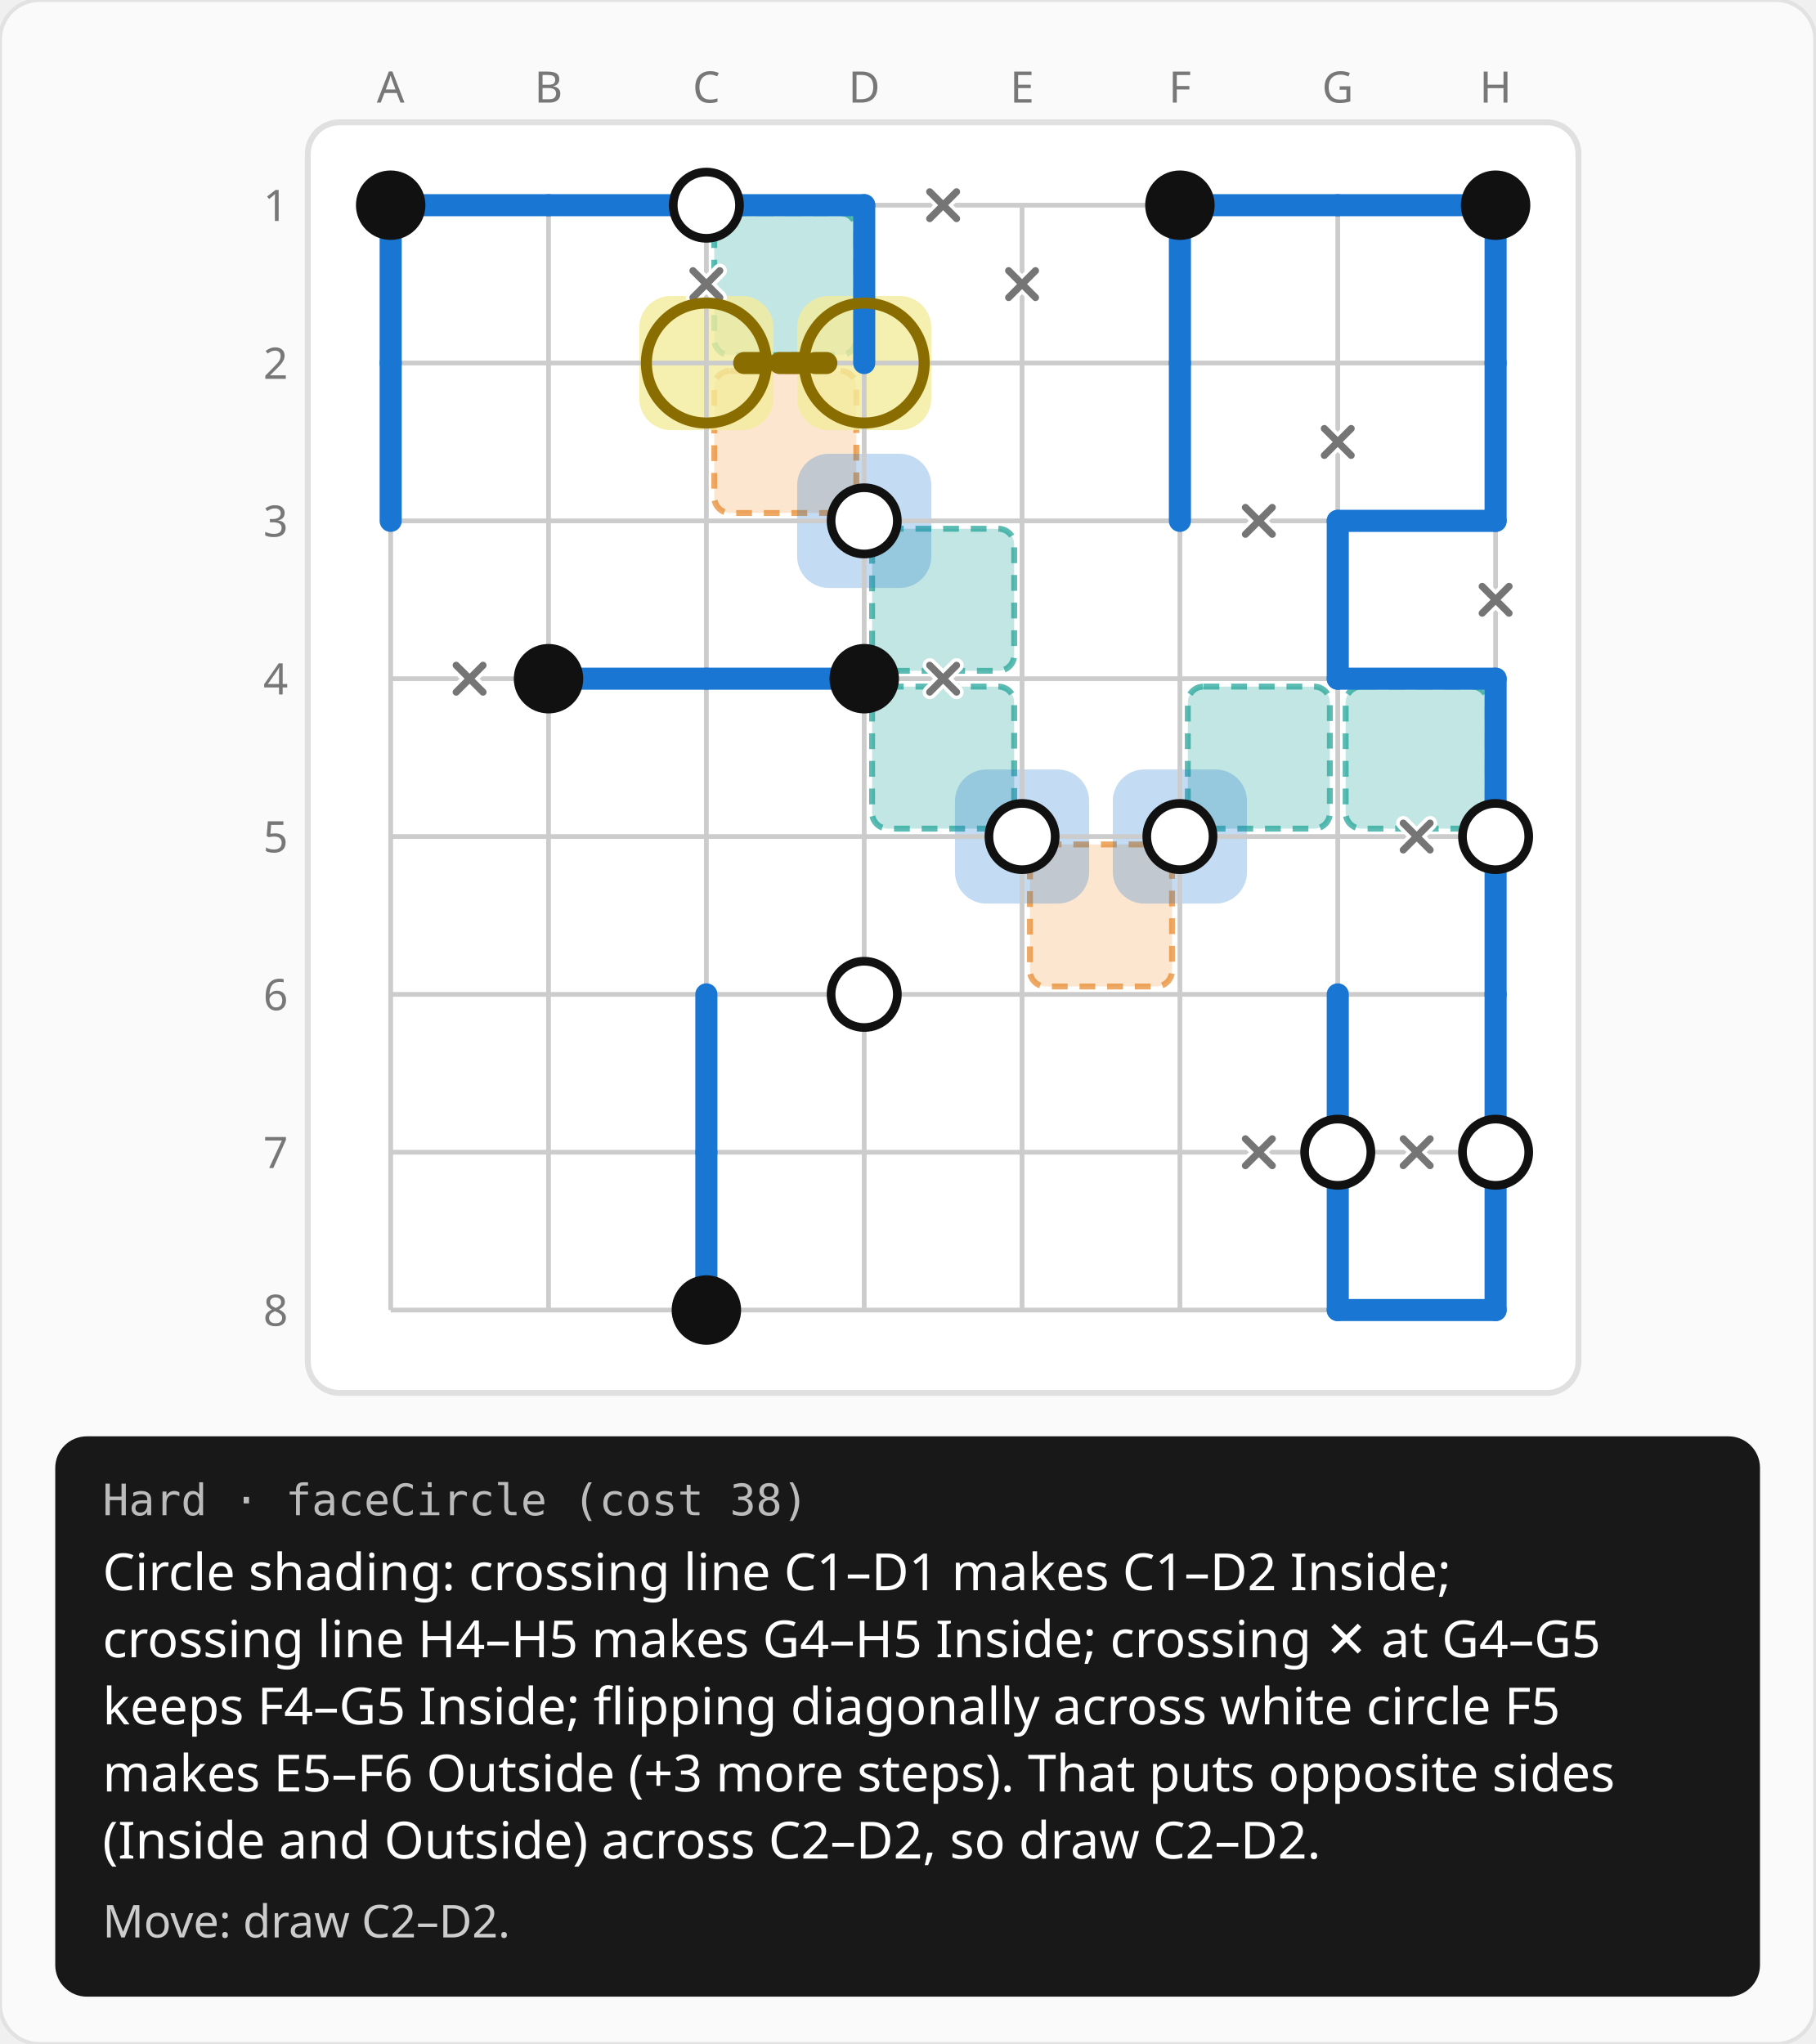
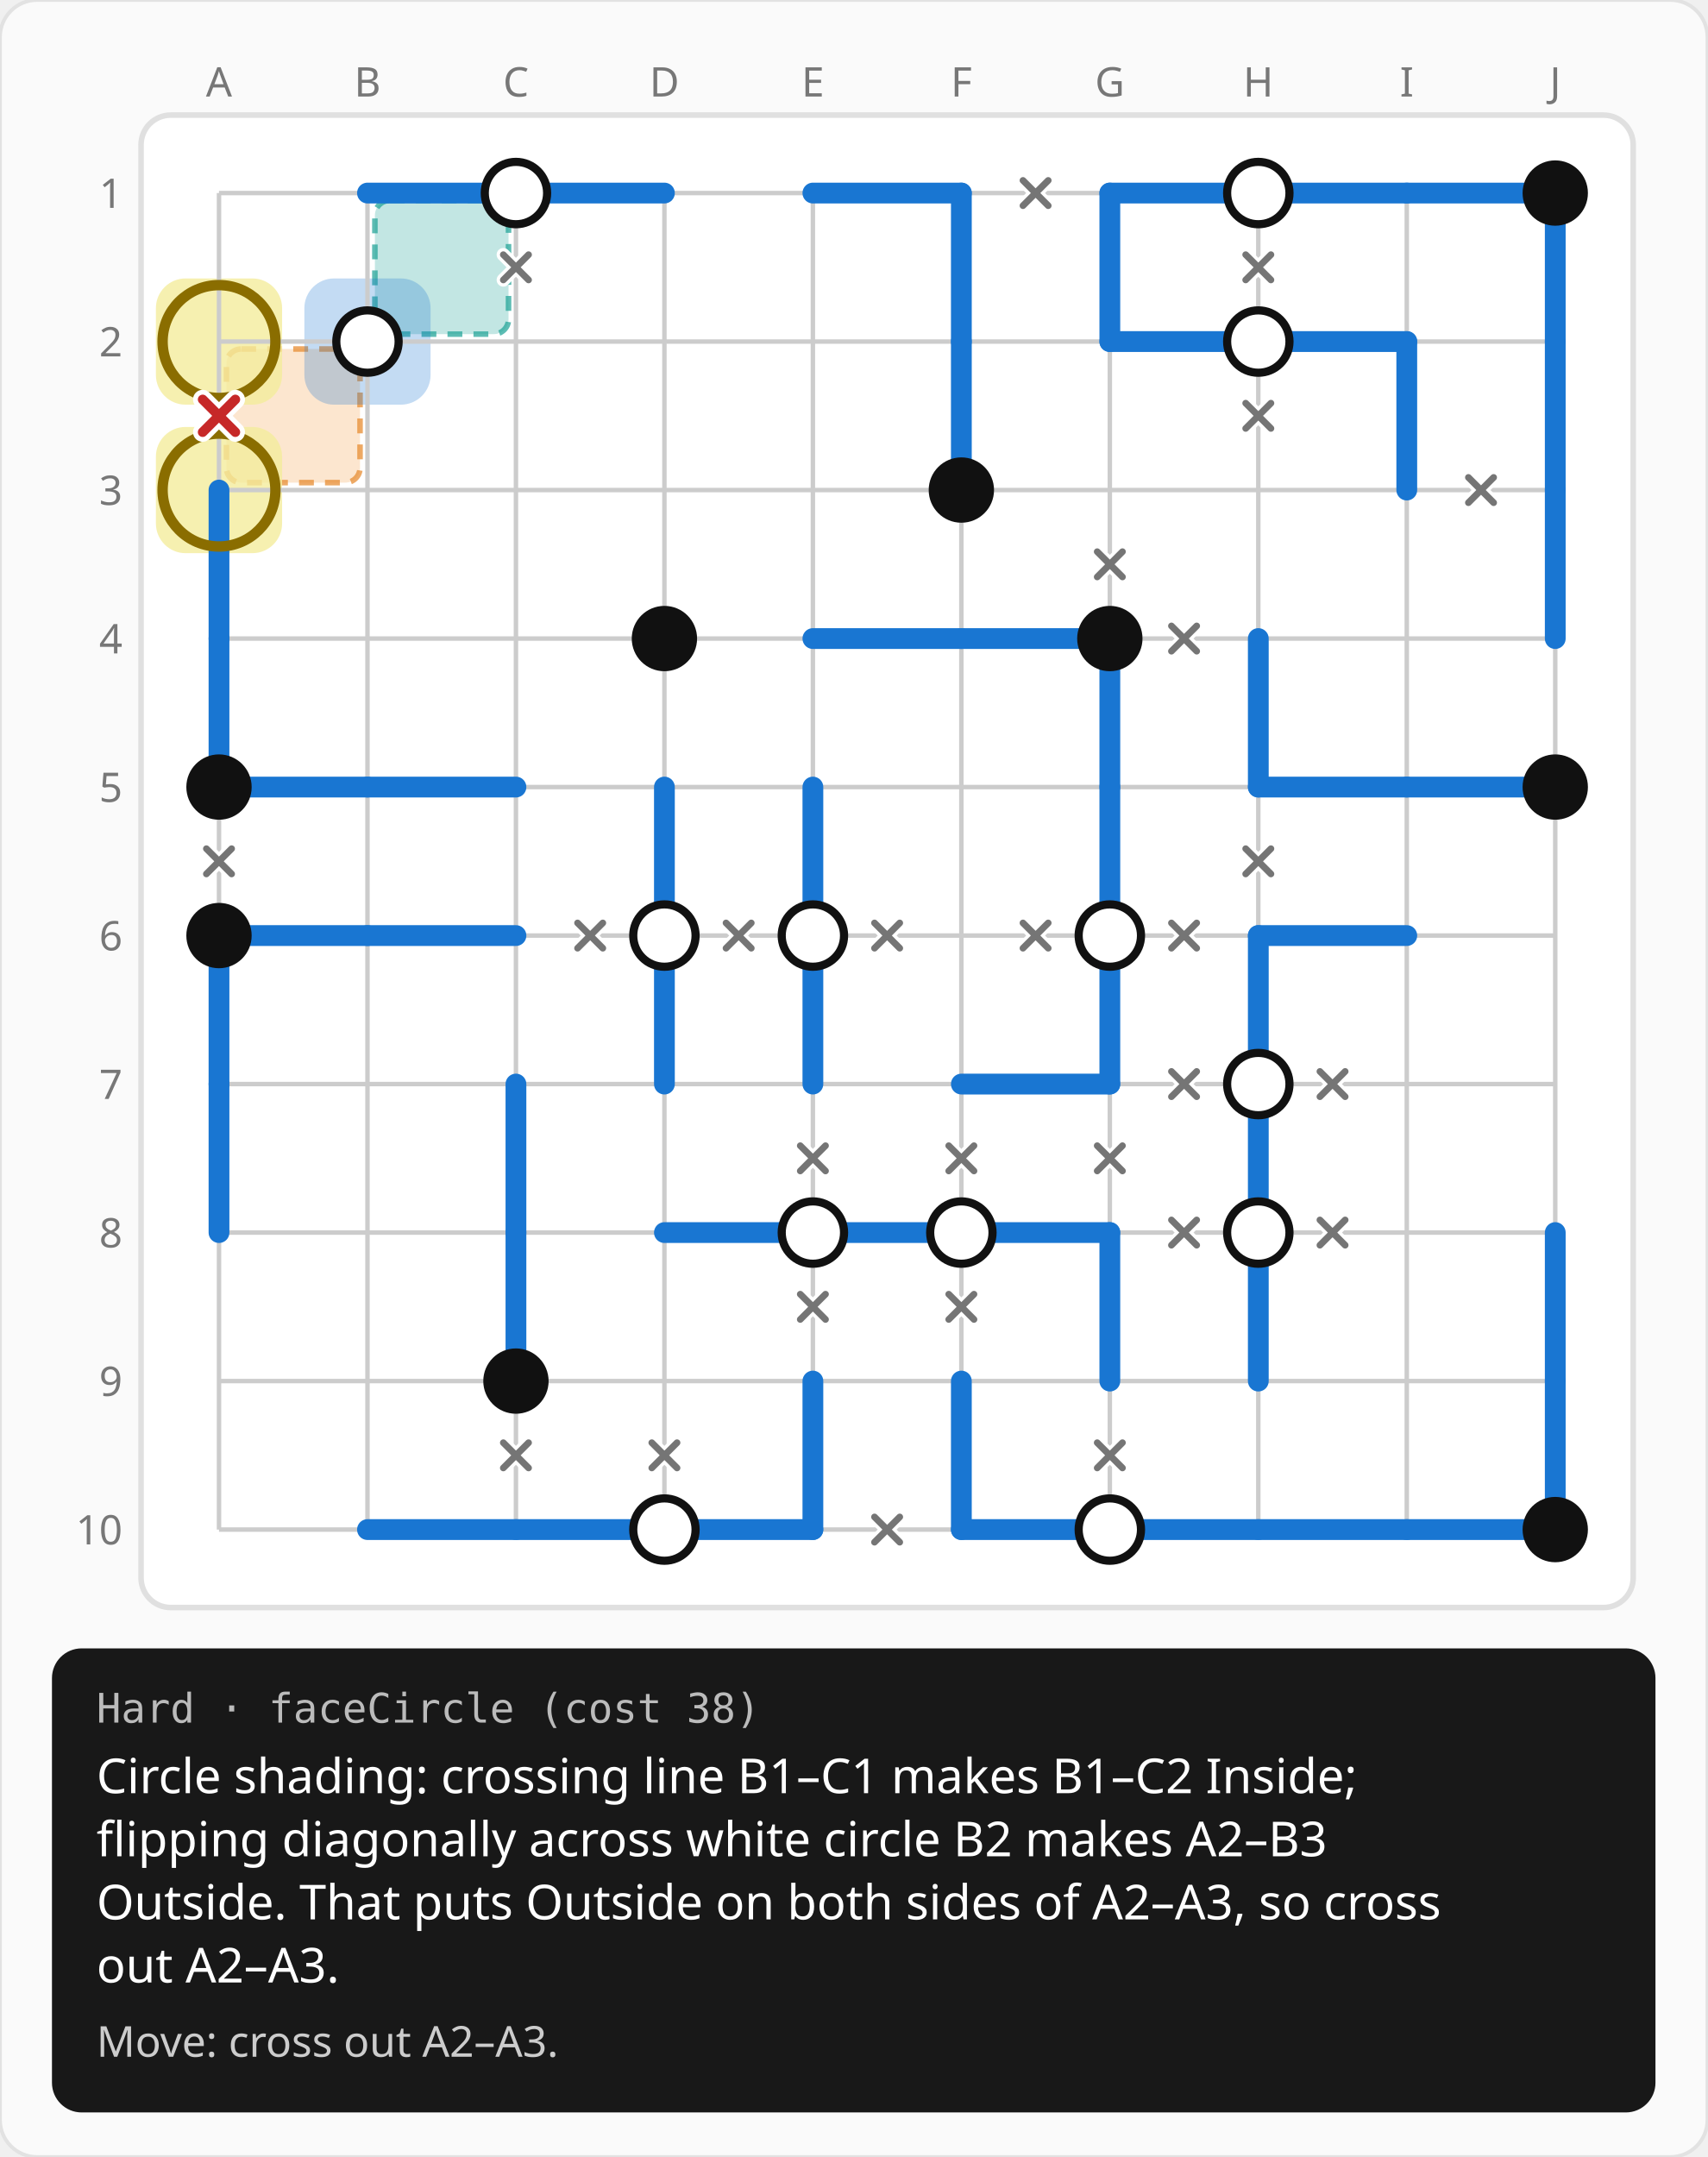
- <svg xmlns="http://www.w3.org/2000/svg" width="460" height="518" viewBox="0 0 460 518">
-   <rect width="460" height="518" rx="10" fill="#fafafa" stroke="#e2e2e2" />
+ <svg xmlns="http://www.w3.org/2000/svg" width="460" height="581" viewBox="0 0 460 581">
+   <rect width="460" height="581" rx="10" fill="#fafafa" stroke="#e2e2e2" />
  <defs>
    <pattern id="hatch" width="8" height="8" patternUnits="userSpaceOnUse" patternTransform="rotate(45)">
      <line x1="0" y1="0" x2="0" y2="8" stroke="#d55e00" stroke-width="3" opacity="0.55" />
    </pattern>
  </defs>
-   <g transform="translate(59 12)">
+   <g transform="translate(19 12)">
    <text x="40" y="14" fill="#777777" font-size="11" font-family="system-ui, sans-serif" text-anchor="middle">A</text>
    <text x="80" y="14" fill="#777777" font-size="11" font-family="system-ui, sans-serif" text-anchor="middle">B</text>
    <text x="120" y="14" fill="#777777" font-size="11" font-family="system-ui, sans-serif" text-anchor="middle">C</text>
    <text x="160" y="14" fill="#777777" font-size="11" font-family="system-ui, sans-serif" text-anchor="middle">D</text>
    <text x="200" y="14" fill="#777777" font-size="11" font-family="system-ui, sans-serif" text-anchor="middle">E</text>
    <text x="240" y="14" fill="#777777" font-size="11" font-family="system-ui, sans-serif" text-anchor="middle">F</text>
    <text x="280" y="14" fill="#777777" font-size="11" font-family="system-ui, sans-serif" text-anchor="middle">G</text>
    <text x="320" y="14" fill="#777777" font-size="11" font-family="system-ui, sans-serif" text-anchor="middle">H</text>
+     <text x="360" y="14" fill="#777777" font-size="11" font-family="system-ui, sans-serif" text-anchor="middle">I</text>
+     <text x="400" y="14" fill="#777777" font-size="11" font-family="system-ui, sans-serif" text-anchor="middle">J</text>
    <text x="14" y="44" fill="#777777" font-size="11" font-family="system-ui, sans-serif" text-anchor="end">1</text>
    <text x="14" y="84" fill="#777777" font-size="11" font-family="system-ui, sans-serif" text-anchor="end">2</text>
    <text x="14" y="124" fill="#777777" font-size="11" font-family="system-ui, sans-serif" text-anchor="end">3</text>
    <text x="14" y="164" fill="#777777" font-size="11" font-family="system-ui, sans-serif" text-anchor="end">4</text>
    <text x="14" y="204" fill="#777777" font-size="11" font-family="system-ui, sans-serif" text-anchor="end">5</text>
    <text x="14" y="244" fill="#777777" font-size="11" font-family="system-ui, sans-serif" text-anchor="end">6</text>
    <text x="14" y="284" fill="#777777" font-size="11" font-family="system-ui, sans-serif" text-anchor="end">7</text>
    <text x="14" y="324" fill="#777777" font-size="11" font-family="system-ui, sans-serif" text-anchor="end">8</text>
+     <text x="14" y="364" fill="#777777" font-size="11" font-family="system-ui, sans-serif" text-anchor="end">9</text>
+     <text x="14" y="404" fill="#777777" font-size="11" font-family="system-ui, sans-serif" text-anchor="end">10</text>
    <g transform="translate(18 18)">
-       <rect x="1" y="1" width="322" height="322" rx="8" fill="#ffffff" stroke="#e0e0e0" stroke-width="1.5" />
-       <rect x="104" y="24" width="36" height="36" rx="4" fill="rgba(38,166,154,0.28)" stroke="rgba(38,166,154,0.75)" stroke-width="1.5" stroke-dasharray="4 3" />
-       <rect x="264" y="144" width="36" height="36" rx="4" fill="rgba(38,166,154,0.28)" stroke="rgba(38,166,154,0.75)" stroke-width="1.5" stroke-dasharray="4 3" />
-       <rect x="224" y="144" width="36" height="36" rx="4" fill="rgba(38,166,154,0.28)" stroke="rgba(38,166,154,0.75)" stroke-width="1.5" stroke-dasharray="4 3" />
-       <rect x="144" y="144" width="36" height="36" rx="4" fill="rgba(38,166,154,0.28)" stroke="rgba(38,166,154,0.75)" stroke-width="1.5" stroke-dasharray="4 3" />
-       <rect x="144" y="104" width="36" height="36" rx="4" fill="rgba(38,166,154,0.28)" stroke="rgba(38,166,154,0.75)" stroke-width="1.5" stroke-dasharray="4 3" />
-       <rect x="184" y="184" width="36" height="36" rx="4" fill="rgba(245,166,85,0.28)" stroke="rgba(230,140,50,0.75)" stroke-width="1.5" stroke-dasharray="4 3" />
-       <rect x="104" y="64" width="36" height="36" rx="4" fill="rgba(245,166,85,0.28)" stroke="rgba(230,140,50,0.75)" stroke-width="1.5" stroke-dasharray="4 3" />
-       <rect x="205" y="165" width="34" height="34" rx="8" fill="rgba(25,118,210,0.26)" />
-       <rect x="165" y="165" width="34" height="34" rx="8" fill="rgba(25,118,210,0.26)" />
-       <rect x="125" y="85" width="34" height="34" rx="8" fill="rgba(25,118,210,0.26)" />
-       <rect x="85" y="45" width="34" height="34" rx="8" fill="rgba(244,236,156,0.8)" />
-       <rect x="125" y="45" width="34" height="34" rx="8" fill="rgba(244,236,156,0.8)" />
-       <line x1="22" y1="22" x2="302" y2="22" stroke="#cccccc" stroke-width="1.2" />
-       <line x1="22" y1="62" x2="302" y2="62" stroke="#cccccc" stroke-width="1.2" />
-       <line x1="22" y1="102" x2="302" y2="102" stroke="#cccccc" stroke-width="1.2" />
-       <line x1="22" y1="142" x2="302" y2="142" stroke="#cccccc" stroke-width="1.2" />
-       <line x1="22" y1="182" x2="302" y2="182" stroke="#cccccc" stroke-width="1.2" />
-       <line x1="22" y1="222" x2="302" y2="222" stroke="#cccccc" stroke-width="1.2" />
-       <line x1="22" y1="262" x2="302" y2="262" stroke="#cccccc" stroke-width="1.2" />
-       <line x1="22" y1="302" x2="302" y2="302" stroke="#cccccc" stroke-width="1.2" />
-       <line x1="22" y1="22" x2="22" y2="302" stroke="#cccccc" stroke-width="1.2" />
-       <line x1="62" y1="22" x2="62" y2="302" stroke="#cccccc" stroke-width="1.2" />
-       <line x1="102" y1="22" x2="102" y2="302" stroke="#cccccc" stroke-width="1.2" />
-       <line x1="142" y1="22" x2="142" y2="302" stroke="#cccccc" stroke-width="1.2" />
-       <line x1="182" y1="22" x2="182" y2="302" stroke="#cccccc" stroke-width="1.2" />
-       <line x1="222" y1="22" x2="222" y2="302" stroke="#cccccc" stroke-width="1.2" />
-       <line x1="262" y1="22" x2="262" y2="302" stroke="#cccccc" stroke-width="1.2" />
-       <line x1="302" y1="22" x2="302" y2="302" stroke="#cccccc" stroke-width="1.2" />
-       <line x1="22" y1="22" x2="62" y2="22" stroke="#1976d2" stroke-width="5.6" stroke-linecap="round" />
-       <line x1="22" y1="22" x2="22" y2="62" stroke="#1976d2" stroke-width="5.6" stroke-linecap="round" />
+       <rect x="1" y="1" width="402" height="402" rx="8" fill="#ffffff" stroke="#e0e0e0" stroke-width="1.5" />
+       <rect x="64" y="24" width="36" height="36" rx="4" fill="rgba(38,166,154,0.28)" stroke="rgba(38,166,154,0.75)" stroke-width="1.5" stroke-dasharray="4 3" />
+       <rect x="24" y="64" width="36" height="36" rx="4" fill="rgba(245,166,85,0.28)" stroke="rgba(230,140,50,0.75)" stroke-width="1.5" stroke-dasharray="4 3" />
+       <rect x="45" y="45" width="34" height="34" rx="8" fill="rgba(25,118,210,0.26)" />
+       <rect x="5" y="45" width="34" height="34" rx="8" fill="rgba(244,236,156,0.8)" />
+       <rect x="5" y="85" width="34" height="34" rx="8" fill="rgba(244,236,156,0.8)" />
+       <line x1="22" y1="22" x2="382" y2="22" stroke="#cccccc" stroke-width="1.2" />
+       <line x1="22" y1="62" x2="382" y2="62" stroke="#cccccc" stroke-width="1.2" />
+       <line x1="22" y1="102" x2="382" y2="102" stroke="#cccccc" stroke-width="1.2" />
+       <line x1="22" y1="142" x2="382" y2="142" stroke="#cccccc" stroke-width="1.2" />
+       <line x1="22" y1="182" x2="382" y2="182" stroke="#cccccc" stroke-width="1.2" />
+       <line x1="22" y1="222" x2="382" y2="222" stroke="#cccccc" stroke-width="1.2" />
+       <line x1="22" y1="262" x2="382" y2="262" stroke="#cccccc" stroke-width="1.2" />
+       <line x1="22" y1="302" x2="382" y2="302" stroke="#cccccc" stroke-width="1.2" />
+       <line x1="22" y1="342" x2="382" y2="342" stroke="#cccccc" stroke-width="1.2" />
+       <line x1="22" y1="382" x2="382" y2="382" stroke="#cccccc" stroke-width="1.2" />
+       <line x1="22" y1="22" x2="22" y2="382" stroke="#cccccc" stroke-width="1.2" />
+       <line x1="62" y1="22" x2="62" y2="382" stroke="#cccccc" stroke-width="1.2" />
+       <line x1="102" y1="22" x2="102" y2="382" stroke="#cccccc" stroke-width="1.2" />
+       <line x1="142" y1="22" x2="142" y2="382" stroke="#cccccc" stroke-width="1.2" />
+       <line x1="182" y1="22" x2="182" y2="382" stroke="#cccccc" stroke-width="1.2" />
+       <line x1="222" y1="22" x2="222" y2="382" stroke="#cccccc" stroke-width="1.2" />
+       <line x1="262" y1="22" x2="262" y2="382" stroke="#cccccc" stroke-width="1.2" />
+       <line x1="302" y1="22" x2="302" y2="382" stroke="#cccccc" stroke-width="1.2" />
+       <line x1="342" y1="22" x2="342" y2="382" stroke="#cccccc" stroke-width="1.2" />
+       <line x1="382" y1="22" x2="382" y2="382" stroke="#cccccc" stroke-width="1.2" />
      <line x1="62" y1="22" x2="102" y2="22" stroke="#1976d2" stroke-width="5.6" stroke-linecap="round" />
      <line x1="102" y1="22" x2="142" y2="22" stroke="#1976d2" stroke-width="5.6" stroke-linecap="round" />
-       <line x1="142" y1="22" x2="142" y2="62" stroke="#1976d2" stroke-width="5.6" stroke-linecap="round" />
-       <line x1="222" y1="22" x2="262" y2="22" stroke="#1976d2" stroke-width="5.6" stroke-linecap="round" />
+       <line x1="182" y1="22" x2="222" y2="22" stroke="#1976d2" stroke-width="5.6" stroke-linecap="round" />
      <line x1="222" y1="22" x2="222" y2="62" stroke="#1976d2" stroke-width="5.6" stroke-linecap="round" />
      <line x1="262" y1="22" x2="302" y2="22" stroke="#1976d2" stroke-width="5.6" stroke-linecap="round" />
-       <line x1="302" y1="22" x2="302" y2="62" stroke="#1976d2" stroke-width="5.6" stroke-linecap="round" />
-       <line x1="22" y1="62" x2="22" y2="102" stroke="#1976d2" stroke-width="5.6" stroke-linecap="round" />
+       <line x1="262" y1="22" x2="262" y2="62" stroke="#1976d2" stroke-width="5.6" stroke-linecap="round" />
+       <line x1="302" y1="22" x2="342" y2="22" stroke="#1976d2" stroke-width="5.6" stroke-linecap="round" />
+       <line x1="342" y1="22" x2="382" y2="22" stroke="#1976d2" stroke-width="5.6" stroke-linecap="round" />
+       <line x1="382" y1="22" x2="382" y2="62" stroke="#1976d2" stroke-width="5.6" stroke-linecap="round" />
      <line x1="222" y1="62" x2="222" y2="102" stroke="#1976d2" stroke-width="5.6" stroke-linecap="round" />
-       <line x1="302" y1="62" x2="302" y2="102" stroke="#1976d2" stroke-width="5.6" stroke-linecap="round" />
-       <line x1="262" y1="102" x2="302" y2="102" stroke="#1976d2" stroke-width="5.6" stroke-linecap="round" />
-       <line x1="262" y1="102" x2="262" y2="142" stroke="#1976d2" stroke-width="5.6" stroke-linecap="round" />
-       <line x1="62" y1="142" x2="102" y2="142" stroke="#1976d2" stroke-width="5.6" stroke-linecap="round" />
-       <line x1="102" y1="142" x2="142" y2="142" stroke="#1976d2" stroke-width="5.6" stroke-linecap="round" />
-       <line x1="262" y1="142" x2="302" y2="142" stroke="#1976d2" stroke-width="5.6" stroke-linecap="round" />
+       <line x1="262" y1="62" x2="302" y2="62" stroke="#1976d2" stroke-width="5.6" stroke-linecap="round" />
+       <line x1="302" y1="62" x2="342" y2="62" stroke="#1976d2" stroke-width="5.6" stroke-linecap="round" />
+       <line x1="342" y1="62" x2="342" y2="102" stroke="#1976d2" stroke-width="5.6" stroke-linecap="round" />
+       <line x1="382" y1="62" x2="382" y2="102" stroke="#1976d2" stroke-width="5.6" stroke-linecap="round" />
+       <line x1="22" y1="102" x2="22" y2="142" stroke="#1976d2" stroke-width="5.6" stroke-linecap="round" />
+       <line x1="382" y1="102" x2="382" y2="142" stroke="#1976d2" stroke-width="5.6" stroke-linecap="round" />
+       <line x1="22" y1="142" x2="22" y2="182" stroke="#1976d2" stroke-width="5.6" stroke-linecap="round" />
+       <line x1="182" y1="142" x2="222" y2="142" stroke="#1976d2" stroke-width="5.6" stroke-linecap="round" />
+       <line x1="222" y1="142" x2="262" y2="142" stroke="#1976d2" stroke-width="5.6" stroke-linecap="round" />
+       <line x1="262" y1="142" x2="262" y2="182" stroke="#1976d2" stroke-width="5.6" stroke-linecap="round" />
      <line x1="302" y1="142" x2="302" y2="182" stroke="#1976d2" stroke-width="5.6" stroke-linecap="round" />
-       <line x1="302" y1="182" x2="302" y2="222" stroke="#1976d2" stroke-width="5.6" stroke-linecap="round" />
-       <line x1="102" y1="222" x2="102" y2="262" stroke="#1976d2" stroke-width="5.6" stroke-linecap="round" />
+       <line x1="22" y1="182" x2="62" y2="182" stroke="#1976d2" stroke-width="5.6" stroke-linecap="round" />
+       <line x1="62" y1="182" x2="102" y2="182" stroke="#1976d2" stroke-width="5.6" stroke-linecap="round" />
+       <line x1="142" y1="182" x2="142" y2="222" stroke="#1976d2" stroke-width="5.6" stroke-linecap="round" />
+       <line x1="182" y1="182" x2="182" y2="222" stroke="#1976d2" stroke-width="5.6" stroke-linecap="round" />
+       <line x1="262" y1="182" x2="262" y2="222" stroke="#1976d2" stroke-width="5.6" stroke-linecap="round" />
+       <line x1="302" y1="182" x2="342" y2="182" stroke="#1976d2" stroke-width="5.6" stroke-linecap="round" />
+       <line x1="342" y1="182" x2="382" y2="182" stroke="#1976d2" stroke-width="5.6" stroke-linecap="round" />
+       <line x1="22" y1="222" x2="62" y2="222" stroke="#1976d2" stroke-width="5.6" stroke-linecap="round" />
+       <line x1="22" y1="222" x2="22" y2="262" stroke="#1976d2" stroke-width="5.6" stroke-linecap="round" />
+       <line x1="62" y1="222" x2="102" y2="222" stroke="#1976d2" stroke-width="5.6" stroke-linecap="round" />
+       <line x1="142" y1="222" x2="142" y2="262" stroke="#1976d2" stroke-width="5.6" stroke-linecap="round" />
+       <line x1="182" y1="222" x2="182" y2="262" stroke="#1976d2" stroke-width="5.6" stroke-linecap="round" />
      <line x1="262" y1="222" x2="262" y2="262" stroke="#1976d2" stroke-width="5.6" stroke-linecap="round" />
+       <line x1="302" y1="222" x2="342" y2="222" stroke="#1976d2" stroke-width="5.6" stroke-linecap="round" />
      <line x1="302" y1="222" x2="302" y2="262" stroke="#1976d2" stroke-width="5.6" stroke-linecap="round" />
+       <line x1="22" y1="262" x2="22" y2="302" stroke="#1976d2" stroke-width="5.6" stroke-linecap="round" />
      <line x1="102" y1="262" x2="102" y2="302" stroke="#1976d2" stroke-width="5.6" stroke-linecap="round" />
-       <line x1="262" y1="262" x2="262" y2="302" stroke="#1976d2" stroke-width="5.6" stroke-linecap="round" />
+       <line x1="222" y1="262" x2="262" y2="262" stroke="#1976d2" stroke-width="5.6" stroke-linecap="round" />
      <line x1="302" y1="262" x2="302" y2="302" stroke="#1976d2" stroke-width="5.6" stroke-linecap="round" />
-       <line x1="262" y1="302" x2="302" y2="302" stroke="#1976d2" stroke-width="5.6" stroke-linecap="round" />
-       <line x1="111.6" y1="62" x2="132.4" y2="62" stroke="#8a6d00" stroke-width="5.6" stroke-linecap="round" stroke-dasharray="5 4" />
-       <circle cx="22" cy="22" r="8.8" fill="#111111" />
+       <line x1="102" y1="302" x2="102" y2="342" stroke="#1976d2" stroke-width="5.6" stroke-linecap="round" />
+       <line x1="142" y1="302" x2="182" y2="302" stroke="#1976d2" stroke-width="5.6" stroke-linecap="round" />
+       <line x1="182" y1="302" x2="222" y2="302" stroke="#1976d2" stroke-width="5.6" stroke-linecap="round" />
+       <line x1="222" y1="302" x2="262" y2="302" stroke="#1976d2" stroke-width="5.6" stroke-linecap="round" />
+       <line x1="262" y1="302" x2="262" y2="342" stroke="#1976d2" stroke-width="5.6" stroke-linecap="round" />
+       <line x1="302" y1="302" x2="302" y2="342" stroke="#1976d2" stroke-width="5.6" stroke-linecap="round" />
+       <line x1="382" y1="302" x2="382" y2="342" stroke="#1976d2" stroke-width="5.6" stroke-linecap="round" />
+       <line x1="182" y1="342" x2="182" y2="382" stroke="#1976d2" stroke-width="5.6" stroke-linecap="round" />
+       <line x1="222" y1="342" x2="222" y2="382" stroke="#1976d2" stroke-width="5.6" stroke-linecap="round" />
+       <line x1="382" y1="342" x2="382" y2="382" stroke="#1976d2" stroke-width="5.6" stroke-linecap="round" />
+       <line x1="62" y1="382" x2="102" y2="382" stroke="#1976d2" stroke-width="5.6" stroke-linecap="round" />
+       <line x1="102" y1="382" x2="142" y2="382" stroke="#1976d2" stroke-width="5.6" stroke-linecap="round" />
+       <line x1="142" y1="382" x2="182" y2="382" stroke="#1976d2" stroke-width="5.6" stroke-linecap="round" />
+       <line x1="222" y1="382" x2="262" y2="382" stroke="#1976d2" stroke-width="5.6" stroke-linecap="round" />
+       <line x1="262" y1="382" x2="302" y2="382" stroke="#1976d2" stroke-width="5.6" stroke-linecap="round" />
+       <line x1="302" y1="382" x2="342" y2="382" stroke="#1976d2" stroke-width="5.6" stroke-linecap="round" />
+       <line x1="342" y1="382" x2="382" y2="382" stroke="#1976d2" stroke-width="5.6" stroke-linecap="round" />
      <circle cx="102" cy="22" r="8.4" fill="#ffffff" />
      <circle cx="102" cy="22" r="8.4" fill="none" stroke="#111111" stroke-width="2.2" />
-       <circle cx="222" cy="22" r="8.8" fill="#111111" />
-       <circle cx="302" cy="22" r="8.8" fill="#111111" />
-       <circle cx="142" cy="102" r="8.4" fill="#ffffff" />
-       <circle cx="142" cy="102" r="8.4" fill="none" stroke="#111111" stroke-width="2.2" />
-       <circle cx="62" cy="142" r="8.8" fill="#111111" />
+       <circle cx="302" cy="22" r="8.4" fill="#ffffff" />
+       <circle cx="302" cy="22" r="8.4" fill="none" stroke="#111111" stroke-width="2.2" />
+       <circle cx="382" cy="22" r="8.8" fill="#111111" />
+       <circle cx="62" cy="62" r="8.4" fill="#ffffff" />
+       <circle cx="62" cy="62" r="8.4" fill="none" stroke="#111111" stroke-width="2.2" />
+       <circle cx="302" cy="62" r="8.4" fill="#ffffff" />
+       <circle cx="302" cy="62" r="8.4" fill="none" stroke="#111111" stroke-width="2.2" />
+       <circle cx="222" cy="102" r="8.8" fill="#111111" />
      <circle cx="142" cy="142" r="8.8" fill="#111111" />
-       <circle cx="182" cy="182" r="8.4" fill="#ffffff" />
-       <circle cx="182" cy="182" r="8.4" fill="none" stroke="#111111" stroke-width="2.2" />
-       <circle cx="222" cy="182" r="8.4" fill="#ffffff" />
-       <circle cx="222" cy="182" r="8.4" fill="none" stroke="#111111" stroke-width="2.2" />
-       <circle cx="302" cy="182" r="8.4" fill="#ffffff" />
-       <circle cx="302" cy="182" r="8.4" fill="none" stroke="#111111" stroke-width="2.2" />
+       <circle cx="262" cy="142" r="8.8" fill="#111111" />
+       <circle cx="22" cy="182" r="8.8" fill="#111111" />
+       <circle cx="382" cy="182" r="8.8" fill="#111111" />
+       <circle cx="22" cy="222" r="8.8" fill="#111111" />
      <circle cx="142" cy="222" r="8.4" fill="#ffffff" />
      <circle cx="142" cy="222" r="8.4" fill="none" stroke="#111111" stroke-width="2.2" />
-       <circle cx="262" cy="262" r="8.4" fill="#ffffff" />
-       <circle cx="262" cy="262" r="8.4" fill="none" stroke="#111111" stroke-width="2.2" />
+       <circle cx="182" cy="222" r="8.4" fill="#ffffff" />
+       <circle cx="182" cy="222" r="8.4" fill="none" stroke="#111111" stroke-width="2.2" />
+       <circle cx="262" cy="222" r="8.4" fill="#ffffff" />
+       <circle cx="262" cy="222" r="8.4" fill="none" stroke="#111111" stroke-width="2.2" />
      <circle cx="302" cy="262" r="8.4" fill="#ffffff" />
      <circle cx="302" cy="262" r="8.4" fill="none" stroke="#111111" stroke-width="2.2" />
-       <circle cx="102" cy="302" r="8.8" fill="#111111" />
+       <circle cx="182" cy="302" r="8.4" fill="#ffffff" />
+       <circle cx="182" cy="302" r="8.4" fill="none" stroke="#111111" stroke-width="2.2" />
+       <circle cx="222" cy="302" r="8.4" fill="#ffffff" />
+       <circle cx="222" cy="302" r="8.4" fill="none" stroke="#111111" stroke-width="2.2" />
+       <circle cx="302" cy="302" r="8.4" fill="#ffffff" />
+       <circle cx="302" cy="302" r="8.4" fill="none" stroke="#111111" stroke-width="2.2" />
+       <circle cx="102" cy="342" r="8.8" fill="#111111" />
+       <circle cx="142" cy="382" r="8.4" fill="#ffffff" />
+       <circle cx="142" cy="382" r="8.4" fill="none" stroke="#111111" stroke-width="2.2" />
+       <circle cx="262" cy="382" r="8.4" fill="#ffffff" />
+       <circle cx="262" cy="382" r="8.4" fill="none" stroke="#111111" stroke-width="2.2" />
+       <circle cx="382" cy="382" r="8.8" fill="#111111" />
      <path d="M98.6 38.6L105.4 45.4M98.6 45.4L105.4 38.6" stroke="#ffffff" stroke-width="3.6" stroke-linecap="round" />
      <path d="M98.6 38.6L105.4 45.4M98.6 45.4L105.4 38.6" stroke="#757575" stroke-width="1.8" stroke-linecap="round" />
-       <path d="M158.6 18.6L165.4 25.4M158.6 25.4L165.4 18.6" stroke="#ffffff" stroke-width="3.6" stroke-linecap="round" />
-       <path d="M158.6 18.6L165.4 25.4M158.6 25.4L165.4 18.6" stroke="#757575" stroke-width="1.8" stroke-linecap="round" />
-       <path d="M178.6 38.6L185.4 45.4M178.6 45.4L185.4 38.6" stroke="#ffffff" stroke-width="3.6" stroke-linecap="round" />
-       <path d="M178.6 38.6L185.4 45.4M178.6 45.4L185.4 38.6" stroke="#757575" stroke-width="1.8" stroke-linecap="round" />
-       <path d="M258.6 78.6L265.4 85.4M258.6 85.4L265.4 78.6" stroke="#ffffff" stroke-width="3.6" stroke-linecap="round" />
-       <path d="M258.6 78.6L265.4 85.4M258.6 85.4L265.4 78.6" stroke="#757575" stroke-width="1.8" stroke-linecap="round" />
-       <path d="M238.6 98.6L245.4 105.4M238.6 105.4L245.4 98.6" stroke="#ffffff" stroke-width="3.6" stroke-linecap="round" />
-       <path d="M238.6 98.6L245.4 105.4M238.6 105.4L245.4 98.6" stroke="#757575" stroke-width="1.8" stroke-linecap="round" />
-       <path d="M298.6 118.6L305.4 125.4M298.6 125.4L305.4 118.6" stroke="#ffffff" stroke-width="3.6" stroke-linecap="round" />
-       <path d="M298.6 118.6L305.4 125.4M298.6 125.4L305.4 118.6" stroke="#757575" stroke-width="1.8" stroke-linecap="round" />
-       <path d="M38.6 138.6L45.4 145.4M38.6 145.4L45.4 138.6" stroke="#ffffff" stroke-width="3.6" stroke-linecap="round" />
-       <path d="M38.6 138.6L45.4 145.4M38.6 145.4L45.4 138.6" stroke="#757575" stroke-width="1.8" stroke-linecap="round" />
-       <path d="M158.6 138.6L165.4 145.4M158.6 145.4L165.4 138.6" stroke="#ffffff" stroke-width="3.6" stroke-linecap="round" />
-       <path d="M158.6 138.6L165.4 145.4M158.6 145.4L165.4 138.6" stroke="#757575" stroke-width="1.8" stroke-linecap="round" />
-       <path d="M278.6 178.6L285.4 185.4M278.6 185.4L285.4 178.6" stroke="#ffffff" stroke-width="3.6" stroke-linecap="round" />
-       <path d="M278.6 178.6L285.4 185.4M278.6 185.4L285.4 178.6" stroke="#757575" stroke-width="1.8" stroke-linecap="round" />
-       <path d="M238.6 258.6L245.4 265.4M238.6 265.4L245.4 258.6" stroke="#ffffff" stroke-width="3.6" stroke-linecap="round" />
-       <path d="M238.6 258.6L245.4 265.4M238.6 265.4L245.4 258.6" stroke="#757575" stroke-width="1.8" stroke-linecap="round" />
+       <path d="M238.6 18.6L245.4 25.4M238.6 25.4L245.4 18.6" stroke="#ffffff" stroke-width="3.6" stroke-linecap="round" />
+       <path d="M238.6 18.6L245.4 25.4M238.6 25.4L245.4 18.6" stroke="#757575" stroke-width="1.8" stroke-linecap="round" />
+       <path d="M298.6 38.6L305.4 45.4M298.6 45.4L305.4 38.6" stroke="#ffffff" stroke-width="3.6" stroke-linecap="round" />
+       <path d="M298.6 38.6L305.4 45.4M298.6 45.4L305.4 38.6" stroke="#757575" stroke-width="1.8" stroke-linecap="round" />
+       <path d="M298.6 78.6L305.4 85.4M298.6 85.4L305.4 78.6" stroke="#ffffff" stroke-width="3.6" stroke-linecap="round" />
+       <path d="M298.6 78.6L305.4 85.4M298.6 85.4L305.4 78.6" stroke="#757575" stroke-width="1.8" stroke-linecap="round" />
+       <path d="M258.6 118.6L265.4 125.4M258.6 125.4L265.4 118.6" stroke="#ffffff" stroke-width="3.6" stroke-linecap="round" />
+       <path d="M258.6 118.6L265.4 125.4M258.6 125.4L265.4 118.6" stroke="#757575" stroke-width="1.8" stroke-linecap="round" />
+       <path d="M358.6 98.6L365.4 105.4M358.6 105.4L365.4 98.6" stroke="#ffffff" stroke-width="3.6" stroke-linecap="round" />
+       <path d="M358.6 98.6L365.4 105.4M358.6 105.4L365.4 98.6" stroke="#757575" stroke-width="1.8" stroke-linecap="round" />
+       <path d="M278.6 138.6L285.4 145.4M278.6 145.4L285.4 138.6" stroke="#ffffff" stroke-width="3.6" stroke-linecap="round" />
+       <path d="M278.6 138.6L285.4 145.4M278.6 145.4L285.4 138.6" stroke="#757575" stroke-width="1.8" stroke-linecap="round" />
+       <path d="M18.6 198.6L25.4 205.4M18.6 205.4L25.4 198.6" stroke="#ffffff" stroke-width="3.6" stroke-linecap="round" />
+       <path d="M18.6 198.6L25.4 205.4M18.6 205.4L25.4 198.6" stroke="#757575" stroke-width="1.8" stroke-linecap="round" />
+       <path d="M298.6 198.6L305.4 205.4M298.6 205.4L305.4 198.6" stroke="#ffffff" stroke-width="3.6" stroke-linecap="round" />
+       <path d="M298.6 198.6L305.4 205.4M298.6 205.4L305.4 198.6" stroke="#757575" stroke-width="1.8" stroke-linecap="round" />
+       <path d="M118.6 218.6L125.4 225.4M118.6 225.4L125.4 218.6" stroke="#ffffff" stroke-width="3.6" stroke-linecap="round" />
+       <path d="M118.6 218.6L125.4 225.4M118.6 225.4L125.4 218.6" stroke="#757575" stroke-width="1.8" stroke-linecap="round" />
+       <path d="M158.6 218.6L165.4 225.4M158.6 225.4L165.4 218.6" stroke="#ffffff" stroke-width="3.6" stroke-linecap="round" />
+       <path d="M158.6 218.6L165.4 225.4M158.6 225.4L165.4 218.6" stroke="#757575" stroke-width="1.8" stroke-linecap="round" />
+       <path d="M198.6 218.6L205.4 225.4M198.6 225.4L205.4 218.6" stroke="#ffffff" stroke-width="3.6" stroke-linecap="round" />
+       <path d="M198.6 218.6L205.4 225.4M198.6 225.4L205.4 218.6" stroke="#757575" stroke-width="1.8" stroke-linecap="round" />
+       <path d="M238.6 218.6L245.4 225.4M238.6 225.4L245.4 218.6" stroke="#ffffff" stroke-width="3.6" stroke-linecap="round" />
+       <path d="M238.6 218.6L245.4 225.4M238.6 225.4L245.4 218.6" stroke="#757575" stroke-width="1.8" stroke-linecap="round" />
+       <path d="M278.6 218.6L285.4 225.4M278.6 225.4L285.4 218.6" stroke="#ffffff" stroke-width="3.6" stroke-linecap="round" />
+       <path d="M278.6 218.6L285.4 225.4M278.6 225.4L285.4 218.6" stroke="#757575" stroke-width="1.8" stroke-linecap="round" />
+       <path d="M178.6 278.6L185.4 285.4M178.6 285.4L185.4 278.6" stroke="#ffffff" stroke-width="3.6" stroke-linecap="round" />
+       <path d="M178.6 278.6L185.4 285.4M178.6 285.4L185.4 278.6" stroke="#757575" stroke-width="1.8" stroke-linecap="round" />
+       <path d="M218.6 278.6L225.4 285.4M218.6 285.4L225.4 278.6" stroke="#ffffff" stroke-width="3.6" stroke-linecap="round" />
+       <path d="M218.6 278.6L225.4 285.4M218.6 285.4L225.4 278.6" stroke="#757575" stroke-width="1.8" stroke-linecap="round" />
      <path d="M278.6 258.6L285.4 265.4M278.6 265.4L285.4 258.6" stroke="#ffffff" stroke-width="3.6" stroke-linecap="round" />
      <path d="M278.6 258.6L285.4 265.4M278.6 265.4L285.4 258.6" stroke="#757575" stroke-width="1.8" stroke-linecap="round" />
-       <circle cx="102" cy="62" r="15.2" fill="none" stroke="#8a6d00" stroke-width="2.8" />
-       <circle cx="142" cy="62" r="15.2" fill="none" stroke="#8a6d00" stroke-width="2.8" />
+       <path d="M258.6 278.6L265.4 285.4M258.6 285.4L265.4 278.6" stroke="#ffffff" stroke-width="3.6" stroke-linecap="round" />
+       <path d="M258.6 278.6L265.4 285.4M258.6 285.4L265.4 278.6" stroke="#757575" stroke-width="1.8" stroke-linecap="round" />
+       <path d="M318.6 258.6L325.4 265.4M318.6 265.4L325.4 258.6" stroke="#ffffff" stroke-width="3.6" stroke-linecap="round" />
+       <path d="M318.6 258.6L325.4 265.4M318.6 265.4L325.4 258.6" stroke="#757575" stroke-width="1.8" stroke-linecap="round" />
+       <path d="M178.6 318.6L185.4 325.4M178.6 325.4L185.4 318.6" stroke="#ffffff" stroke-width="3.6" stroke-linecap="round" />
+       <path d="M178.6 318.6L185.4 325.4M178.6 325.4L185.4 318.6" stroke="#757575" stroke-width="1.8" stroke-linecap="round" />
+       <path d="M218.6 318.6L225.4 325.4M218.6 325.4L225.4 318.6" stroke="#ffffff" stroke-width="3.6" stroke-linecap="round" />
+       <path d="M218.6 318.6L225.4 325.4M218.6 325.4L225.4 318.6" stroke="#757575" stroke-width="1.8" stroke-linecap="round" />
+       <path d="M278.6 298.6L285.4 305.4M278.6 305.4L285.4 298.6" stroke="#ffffff" stroke-width="3.6" stroke-linecap="round" />
+       <path d="M278.6 298.6L285.4 305.4M278.6 305.4L285.4 298.6" stroke="#757575" stroke-width="1.8" stroke-linecap="round" />
+       <path d="M318.6 298.6L325.4 305.4M318.6 305.4L325.4 298.6" stroke="#ffffff" stroke-width="3.6" stroke-linecap="round" />
+       <path d="M318.6 298.6L325.4 305.4M318.6 305.4L325.4 298.6" stroke="#757575" stroke-width="1.8" stroke-linecap="round" />
+       <path d="M98.6 358.6L105.4 365.4M98.6 365.4L105.4 358.6" stroke="#ffffff" stroke-width="3.6" stroke-linecap="round" />
+       <path d="M98.6 358.6L105.4 365.4M98.6 365.4L105.4 358.6" stroke="#757575" stroke-width="1.8" stroke-linecap="round" />
+       <path d="M138.6 358.6L145.4 365.4M138.6 365.4L145.4 358.6" stroke="#ffffff" stroke-width="3.6" stroke-linecap="round" />
+       <path d="M138.6 358.6L145.4 365.4M138.6 365.4L145.4 358.6" stroke="#757575" stroke-width="1.8" stroke-linecap="round" />
+       <path d="M258.6 358.6L265.4 365.4M258.6 365.4L265.4 358.6" stroke="#ffffff" stroke-width="3.6" stroke-linecap="round" />
+       <path d="M258.6 358.6L265.4 365.4M258.6 365.4L265.4 358.6" stroke="#757575" stroke-width="1.8" stroke-linecap="round" />
+       <path d="M198.6 378.6L205.4 385.4M198.6 385.4L205.4 378.6" stroke="#ffffff" stroke-width="3.6" stroke-linecap="round" />
+       <path d="M198.6 378.6L205.4 385.4M198.6 385.4L205.4 378.6" stroke="#757575" stroke-width="1.8" stroke-linecap="round" />
+       <circle cx="22" cy="62" r="15.2" fill="none" stroke="#8a6d00" stroke-width="2.8" />
+       <circle cx="22" cy="102" r="15.2" fill="none" stroke="#8a6d00" stroke-width="2.8" />
+       <path d="M17.6 77.6L26.4 86.4M17.6 86.4L26.4 77.6" stroke="#ffffff" stroke-width="5.2" stroke-linecap="round" />
+       <path d="M17.6 77.6L26.4 86.4M17.6 86.4L26.4 77.6" stroke="#c62828" stroke-width="2.6" stroke-linecap="round" />
    </g>
  </g>
-   <rect x="14" y="364" width="432" height="142" rx="8" fill="#181818" />
-   <text x="26" y="384" fill="#bbbbbb" font-size="11" font-family="ui-monospace, Menlo, monospace">Hard · faceCircle (cost 38)</text>
-   <text x="26" y="403" fill="#ffffff" font-size="13" font-family="system-ui, sans-serif">Circle shading: crossing line C1–D1 makes C1–D2 Inside;</text>
-   <text x="26" y="420" fill="#ffffff" font-size="13" font-family="system-ui, sans-serif">crossing line H4–H5 makes G4–H5 Inside; crossing ✕ at G4–G5</text>
-   <text x="26" y="437" fill="#ffffff" font-size="13" font-family="system-ui, sans-serif">keeps F4–G5 Inside; flipping diagonally across white circle F5</text>
-   <text x="26" y="454" fill="#ffffff" font-size="13" font-family="system-ui, sans-serif">makes E5–F6 Outside (+3 more steps). That puts opposite sides</text>
-   <text x="26" y="471" fill="#ffffff" font-size="13" font-family="system-ui, sans-serif">(Inside and Outside) across C2–D2, so draw C2–D2.</text>
-   <text x="26" y="491" fill="#cccccc" font-size="11.5" font-family="system-ui, sans-serif">Move: draw C2–D2.</text>
+   <rect x="14" y="444" width="432" height="125" rx="8" fill="#181818" />
+   <text x="26" y="464" fill="#bbbbbb" font-size="11" font-family="ui-monospace, Menlo, monospace">Hard · faceCircle (cost 38)</text>
+   <text x="26" y="483" fill="#ffffff" font-size="13" font-family="system-ui, sans-serif">Circle shading: crossing line B1–C1 makes B1–C2 Inside;</text>
+   <text x="26" y="500" fill="#ffffff" font-size="13" font-family="system-ui, sans-serif">flipping diagonally across white circle B2 makes A2–B3</text>
+   <text x="26" y="517" fill="#ffffff" font-size="13" font-family="system-ui, sans-serif">Outside. That puts Outside on both sides of A2–A3, so cross</text>
+   <text x="26" y="534" fill="#ffffff" font-size="13" font-family="system-ui, sans-serif">out A2–A3.</text>
+   <text x="26" y="554" fill="#cccccc" font-size="11.5" font-family="system-ui, sans-serif">Move: cross out A2–A3.</text>
</svg>
